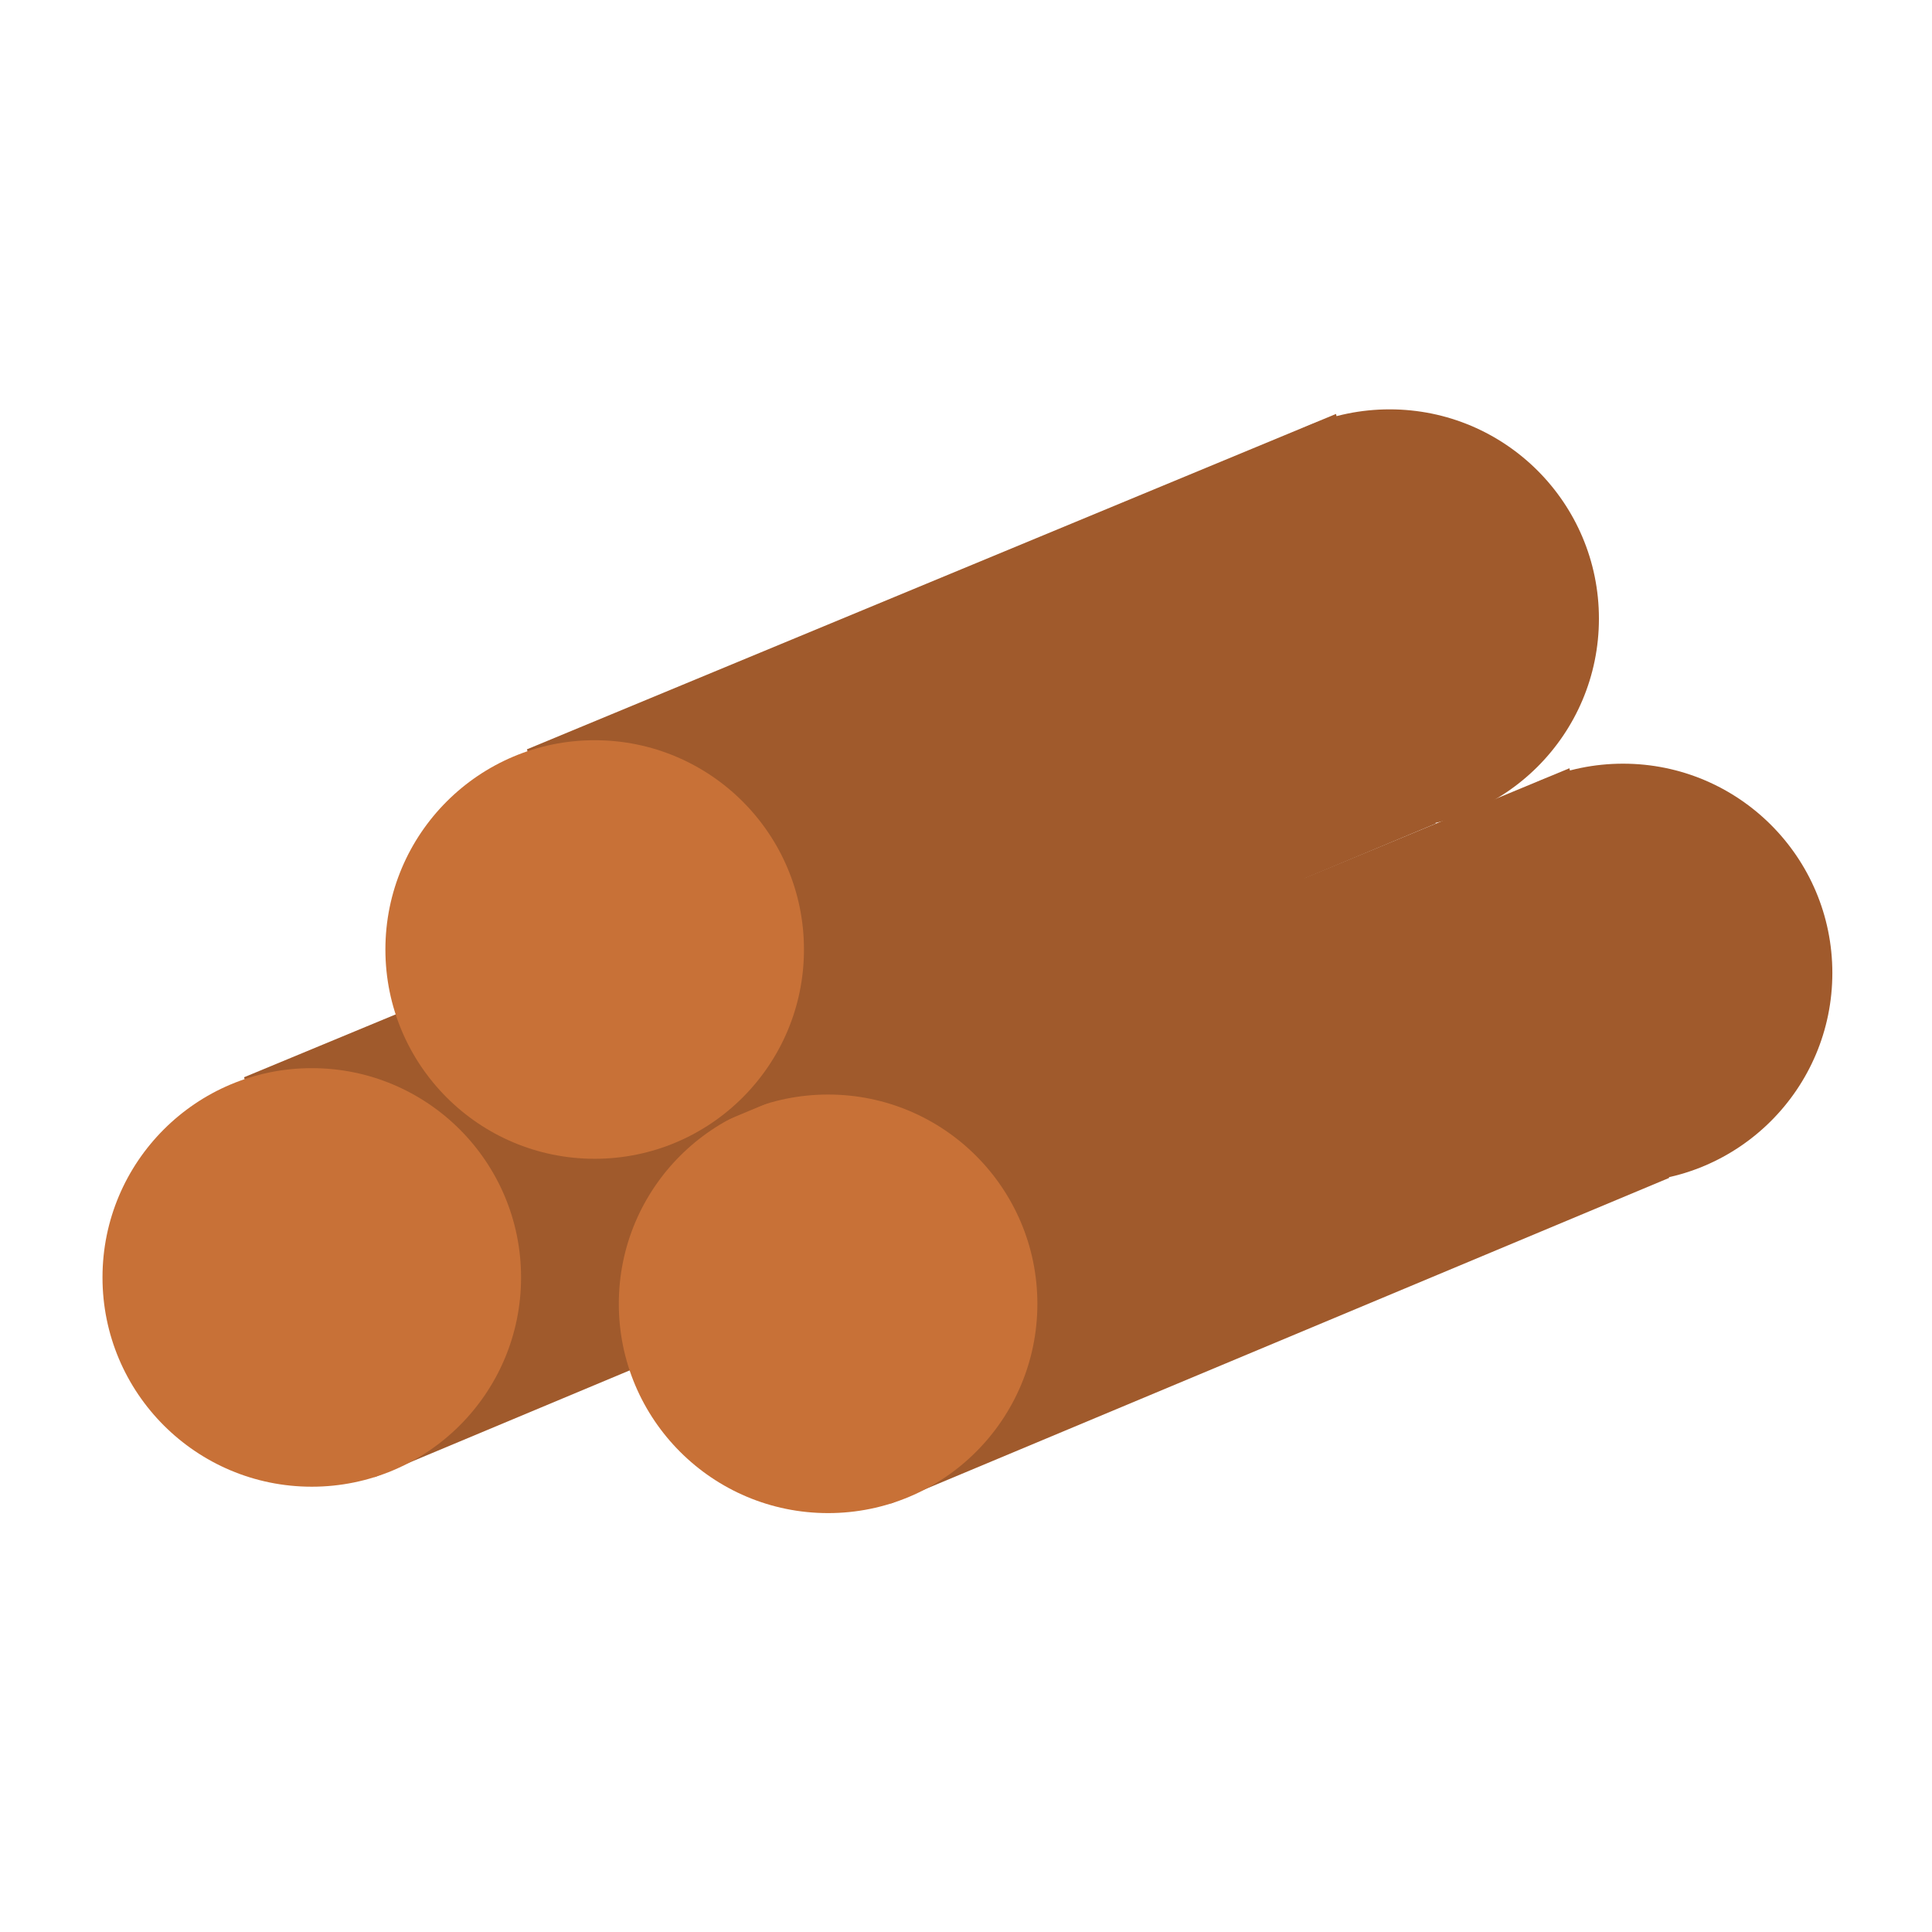
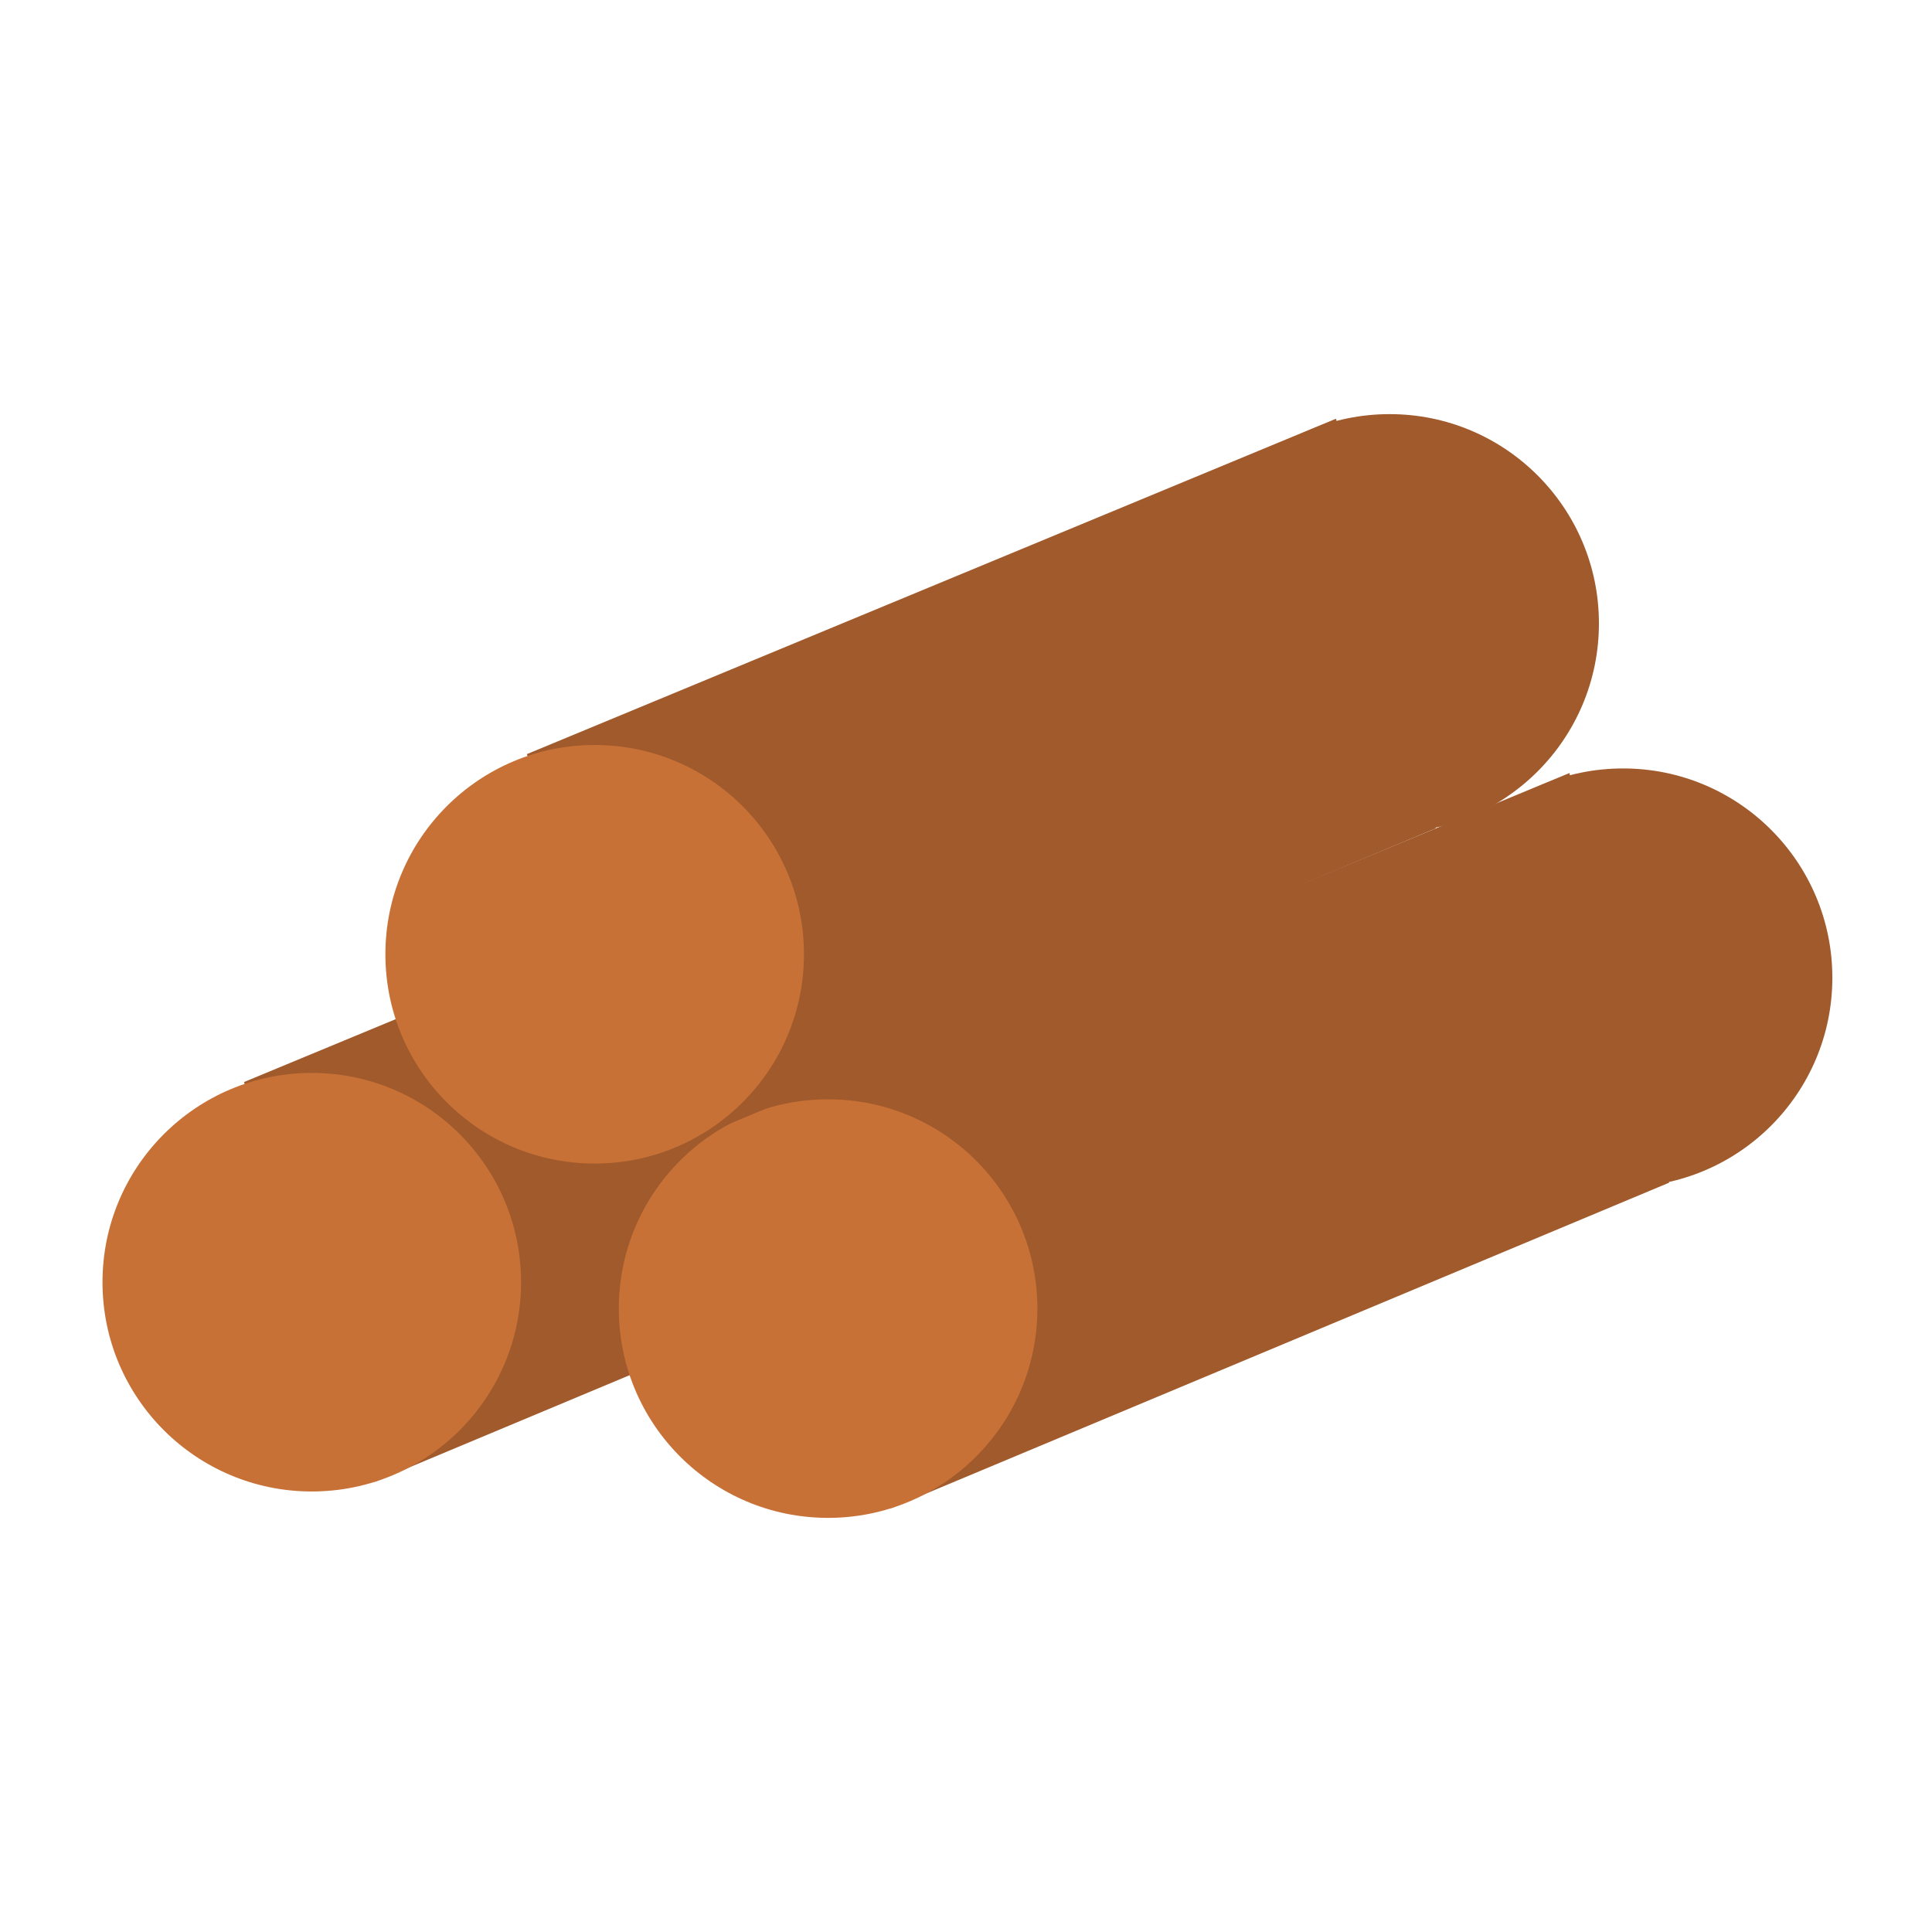
<svg xmlns="http://www.w3.org/2000/svg" width="48" height="48" viewBox="0 0 48 48" version="1.1" id="svg5">
  <defs id="defs2" />
  <g id="layer1">
-     <g id="g3297" transform="matrix(0.8750512,0,0,0.8750512,0.1164861,0.5198571)">
-       <circle style="fill:#a05a2c;fill-opacity:1;stroke:none;stroke-width:1;stroke-dasharray:none;stroke-opacity:1" id="circle3172" cx="31.29" cy="26.281" r="5.942" />
-       <path style="fill:#a05a2c;fill-opacity:1;stroke:none;stroke-width:1;stroke-dasharray:none;stroke-opacity:1" d="M 6.795,29.992 29.767,20.469 32.598,32.1 10.497,41.347 Z" id="path3174" />
-       <circle style="fill:#c87137;fill-opacity:1;stroke:none;stroke-width:1;stroke-dasharray:none;stroke-opacity:1" id="path234" cx="8.719" cy="35.675" r="5.942" />
-     </g>
-     <g id="g3305" transform="matrix(0.8750512,0,0,0.8750512,12.94424,1.175651)">
-       <circle style="fill:#a05a2c;fill-opacity:1;stroke:none;stroke-width:1;stroke-dasharray:none;stroke-opacity:1" id="circle3299" cx="31.29" cy="26.281" r="5.942" />
-       <path style="fill:#a05a2c;fill-opacity:1;stroke:none;stroke-width:1;stroke-dasharray:none;stroke-opacity:1" d="M 6.795,29.992 29.767,20.469 32.598,32.1 10.497,41.347 Z" id="path3301" />
-       <circle style="fill:#c87137;fill-opacity:1;stroke:none;stroke-width:1;stroke-dasharray:none;stroke-opacity:1" id="circle3303" cx="8.719" cy="35.675" r="5.942" />
-     </g>
-     <g id="g3313" transform="matrix(0.8750512,0,0,0.8750512,7.145067,-7.627335)">
-       <circle style="fill:#a05a2c;fill-opacity:1;stroke:none;stroke-width:1;stroke-dasharray:none;stroke-opacity:1" id="circle3307" cx="31.29" cy="26.281" r="5.942" />
-       <path style="fill:#a05a2c;fill-opacity:1;stroke:none;stroke-width:1;stroke-dasharray:none;stroke-opacity:1" d="M 6.795,29.992 29.767,20.469 32.598,32.1 10.497,41.347 Z" id="path3309" />
-       <circle style="fill:#c87137;fill-opacity:1;stroke:none;stroke-width:1;stroke-dasharray:none;stroke-opacity:1" id="circle3311" cx="8.719" cy="35.675" r="5.942" />
+     <g id="g2882" transform="translate(0,0.1185512)">
+       <g id="g3297" transform="matrix(0.8750512,0,0,0.8750512,0.1164861,0.5198571)">
+         <circle style="fill:#a05a2c;fill-opacity:1;stroke:none;stroke-width:1;stroke-dasharray:none;stroke-opacity:1" id="circle3172" cx="31.29" cy="26.281" r="5.942" />
+         <path style="fill:#a05a2c;fill-opacity:1;stroke:none;stroke-width:1;stroke-dasharray:none;stroke-opacity:1" d="M 6.795,29.992 29.767,20.469 32.598,32.1 10.497,41.347 Z" id="path3174" />
+         <circle style="fill:#c87137;fill-opacity:1;stroke:none;stroke-width:1;stroke-dasharray:none;stroke-opacity:1" id="path234" cx="8.719" cy="35.675" r="5.942" />
+       </g>
+       <g id="g3305" transform="matrix(0.8750512,0,0,0.8750512,12.94424,1.175651)">
+         <circle style="fill:#a05a2c;fill-opacity:1;stroke:none;stroke-width:1;stroke-dasharray:none;stroke-opacity:1" id="circle3299" cx="31.29" cy="26.281" r="5.942" />
+         <path style="fill:#a05a2c;fill-opacity:1;stroke:none;stroke-width:1;stroke-dasharray:none;stroke-opacity:1" d="M 6.795,29.992 29.767,20.469 32.598,32.1 10.497,41.347 Z" id="path3301" />
+         <circle style="fill:#c87137;fill-opacity:1;stroke:none;stroke-width:1;stroke-dasharray:none;stroke-opacity:1" id="circle3303" cx="8.719" cy="35.675" r="5.942" />
+       </g>
+       <g id="g3313" transform="matrix(0.8750512,0,0,0.8750512,7.145067,-7.627335)">
+         <circle style="fill:#a05a2c;fill-opacity:1;stroke:none;stroke-width:1;stroke-dasharray:none;stroke-opacity:1" id="circle3307" cx="31.29" cy="26.281" r="5.942" />
+         <path style="fill:#a05a2c;fill-opacity:1;stroke:none;stroke-width:1;stroke-dasharray:none;stroke-opacity:1" d="M 6.795,29.992 29.767,20.469 32.598,32.1 10.497,41.347 Z" id="path3309" />
+         <circle style="fill:#c87137;fill-opacity:1;stroke:none;stroke-width:1;stroke-dasharray:none;stroke-opacity:1" id="circle3311" cx="8.719" cy="35.675" r="5.942" />
+       </g>
    </g>
  </g>
</svg>
